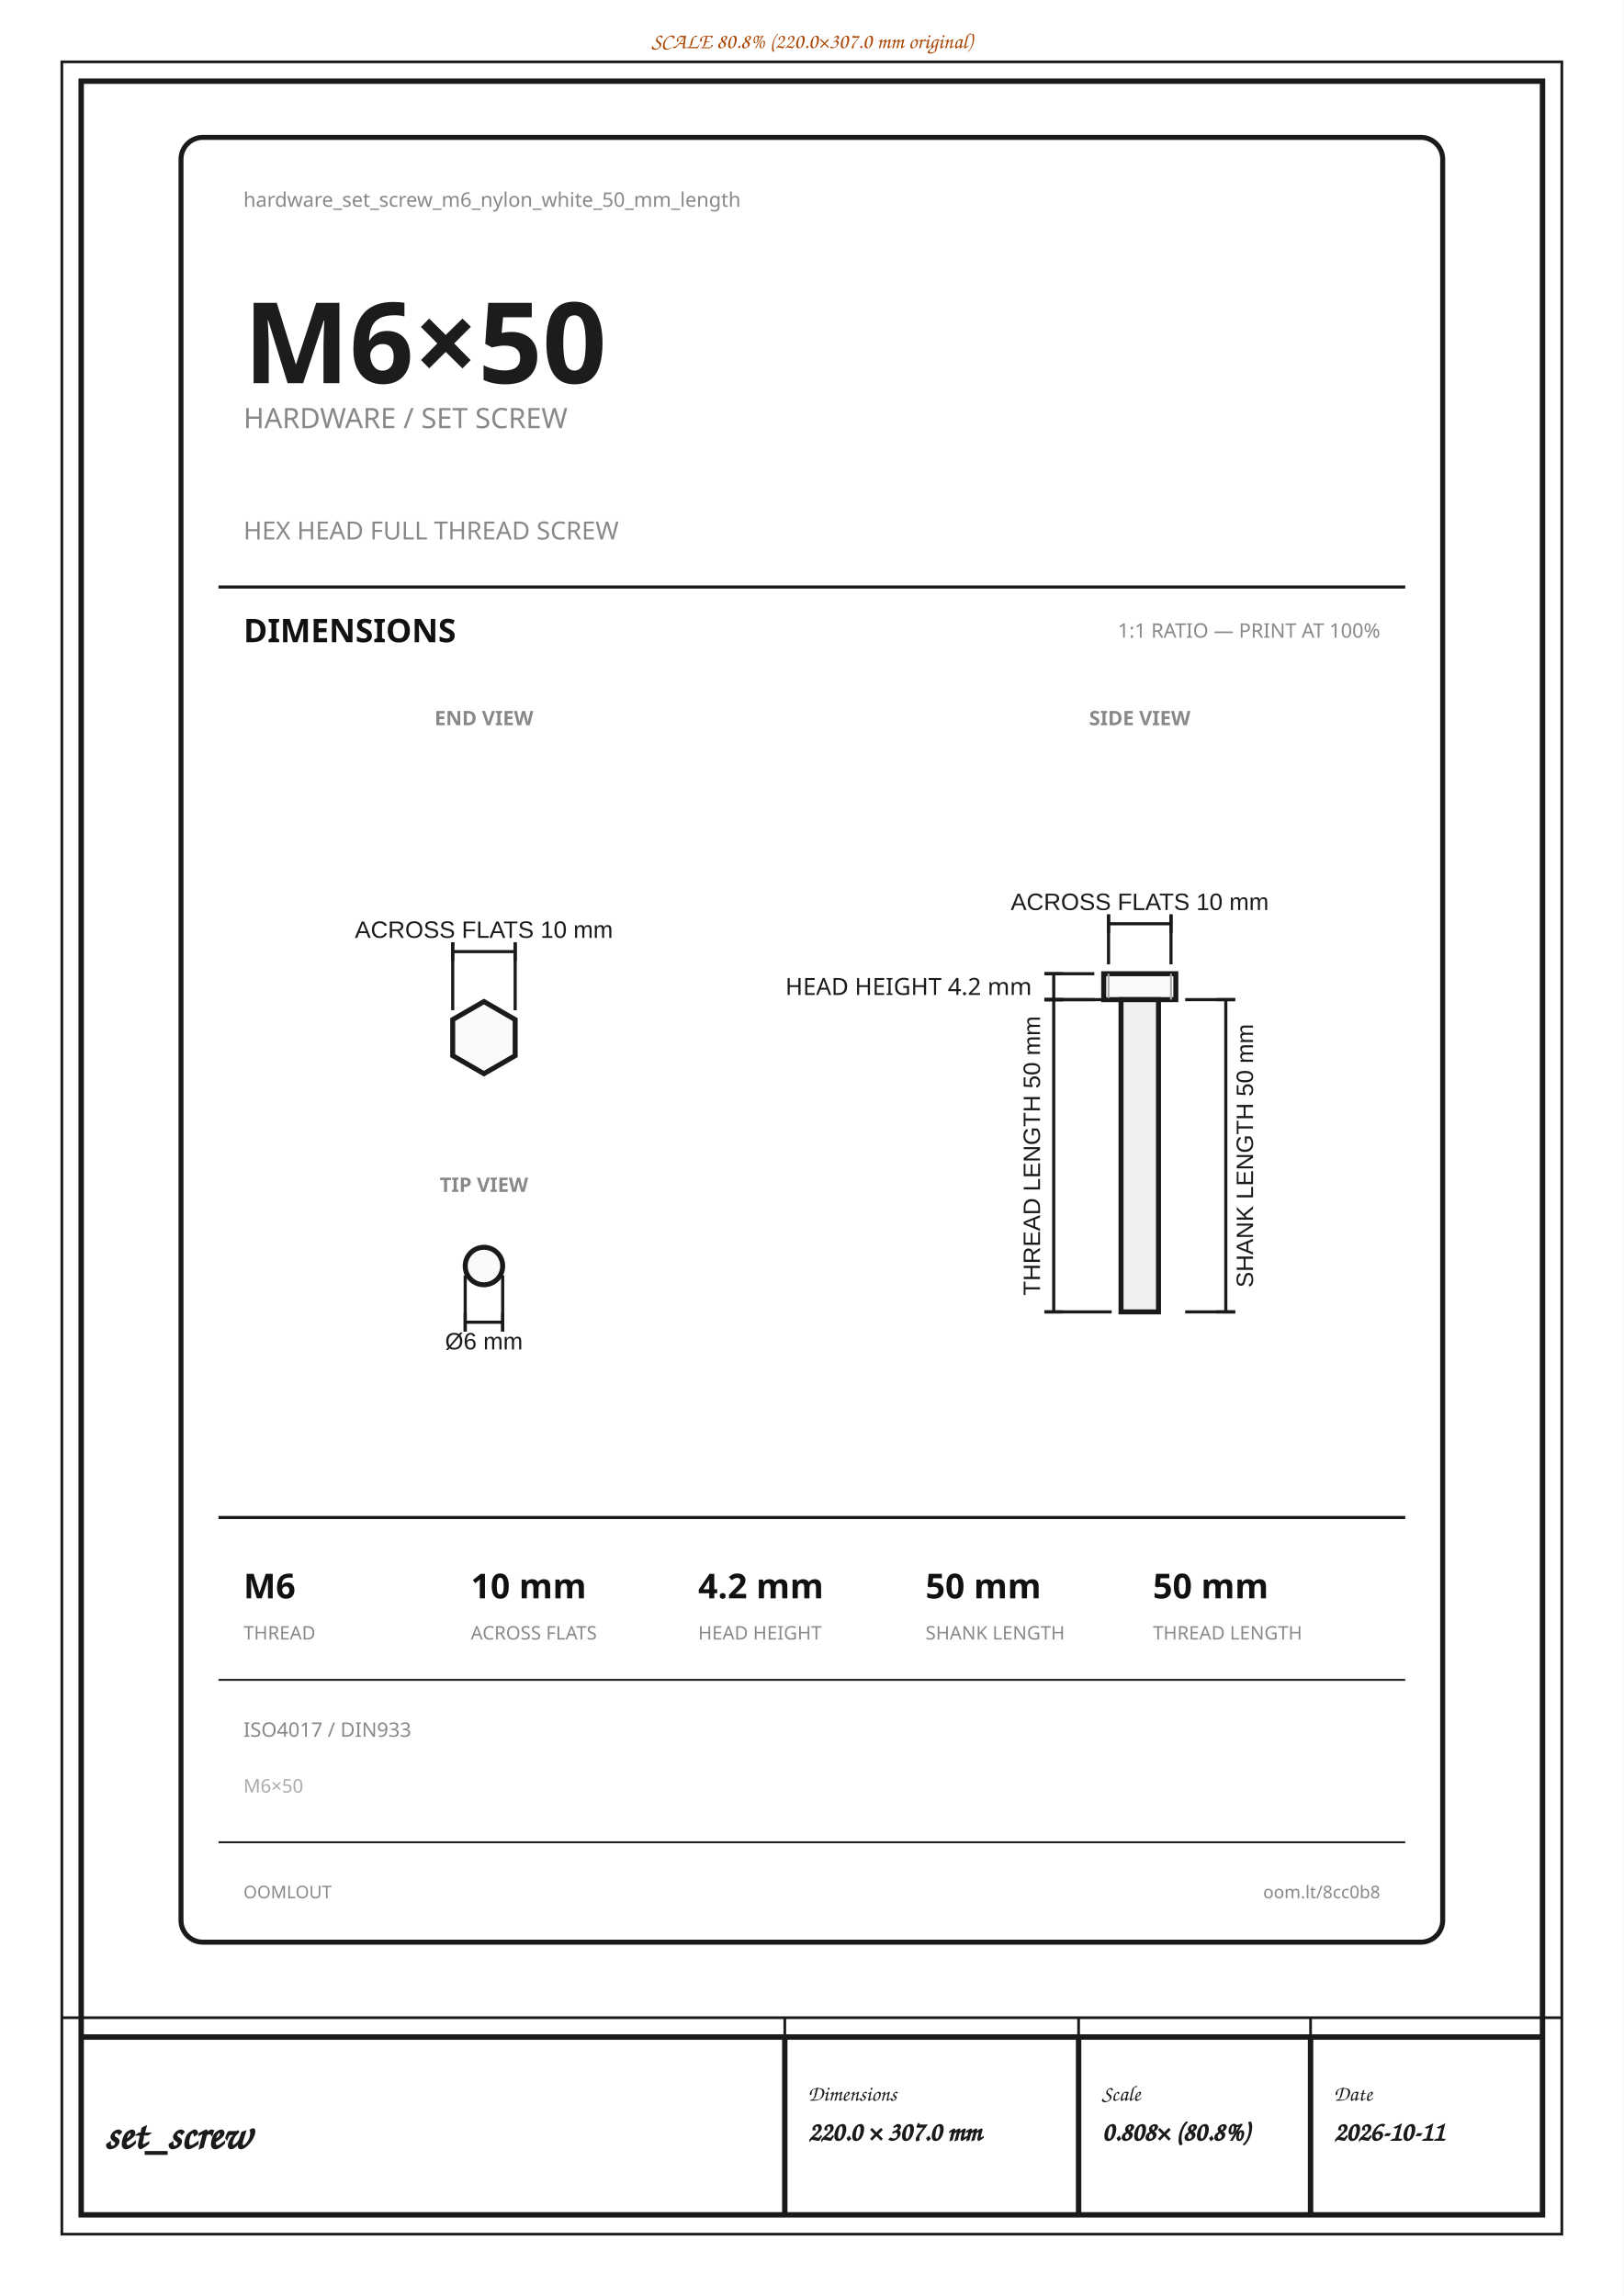
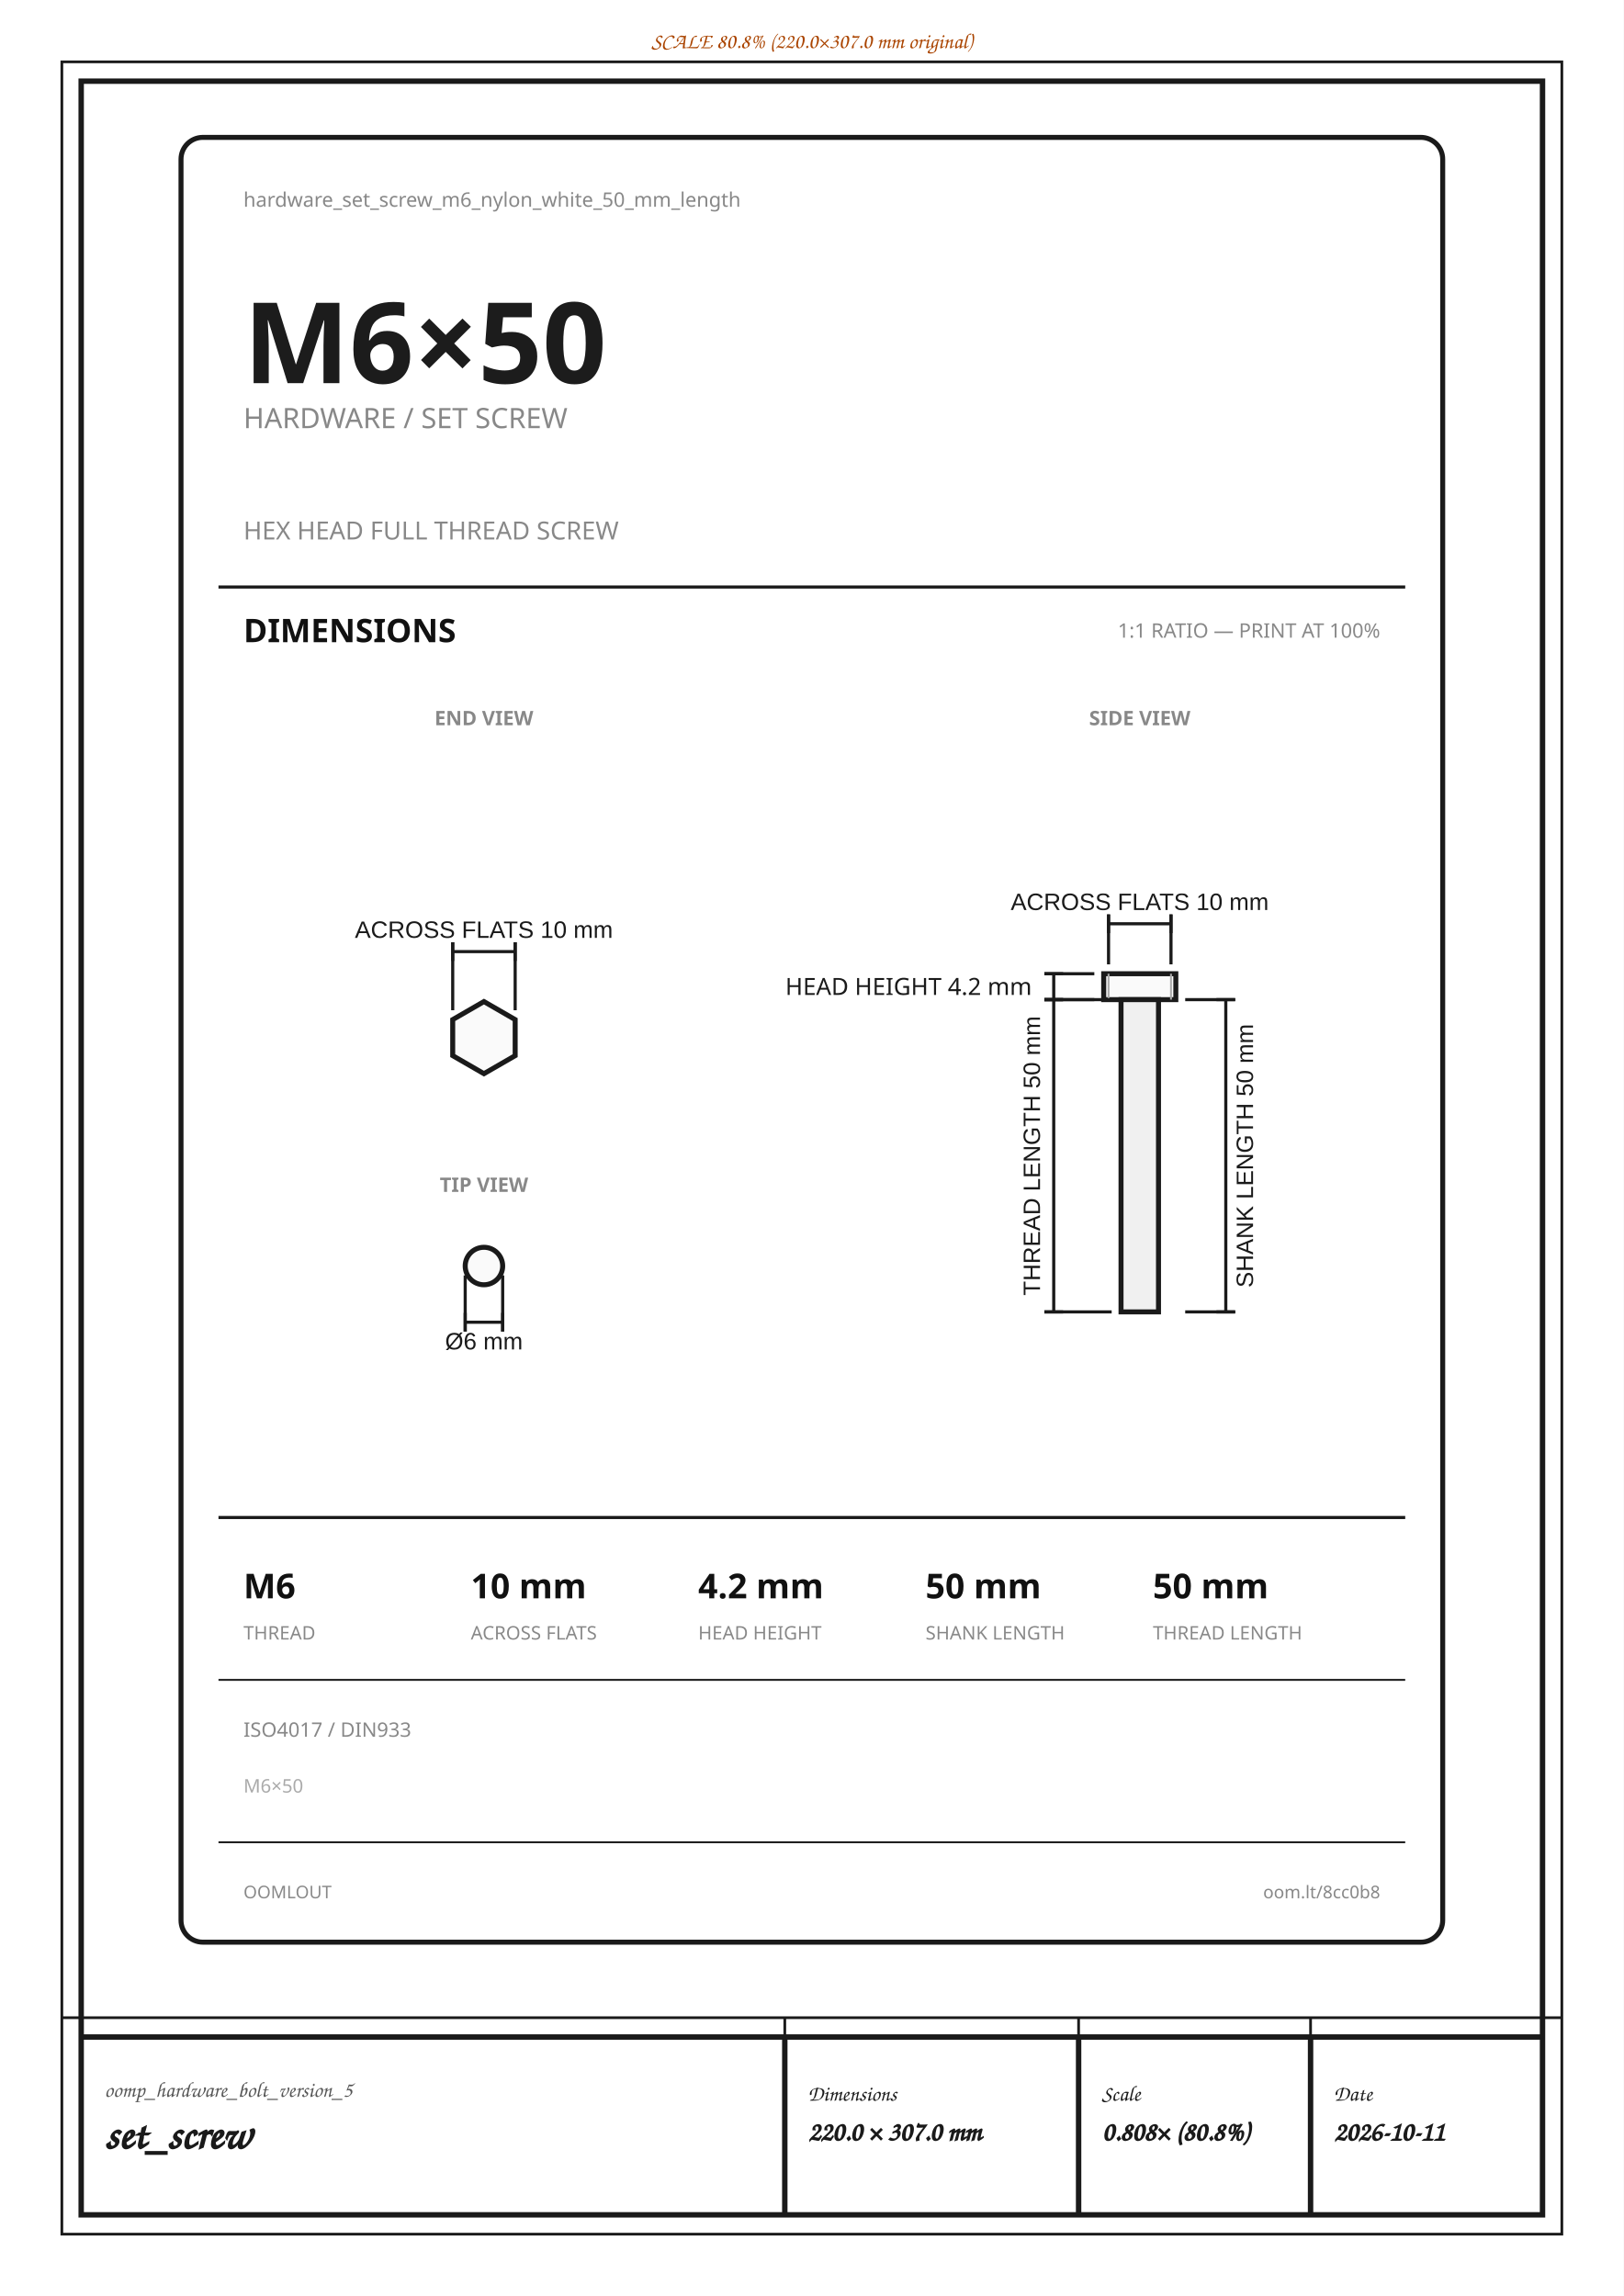
<svg xmlns="http://www.w3.org/2000/svg" width="210mm" height="297mm" viewBox="0 0 210 297">
  <rect x="0" y="0" width="210" height="297" fill="white" stroke="none" />
  <rect x="8" y="8" width="194" height="281" fill="none" stroke="#1A1A1A" stroke-width="0.35" />
  <rect x="10.5" y="10.5" width="189" height="276" fill="none" stroke="#1A1A1A" stroke-width="0.7" />
  <line x1="8" y1="261" x2="202" y2="261" stroke="#1A1A1A" stroke-width="0.35" />
  <line x1="10.5" y1="263.5" x2="199.5" y2="263.5" stroke="#1A1A1A" stroke-width="0.7" />
  <line x1="101.5" y1="261" x2="101.5" y2="286.5" stroke="#1A1A1A" stroke-width="0.35" />
  <line x1="101.5" y1="263.5" x2="101.5" y2="286.5" stroke="#1A1A1A" stroke-width="0.7" />
  <line x1="139.5" y1="261" x2="139.5" y2="286.5" stroke="#1A1A1A" stroke-width="0.35" />
  <line x1="139.5" y1="263.5" x2="139.5" y2="286.5" stroke="#1A1A1A" stroke-width="0.7" />
  <line x1="169.5" y1="261" x2="169.5" y2="286.5" stroke="#1A1A1A" stroke-width="0.35" />
  <line x1="169.5" y1="263.5" x2="169.5" y2="286.5" stroke="#1A1A1A" stroke-width="0.7" />
+   <text x="13.5" y="270.5" font-family="Swis721 Blk BT, comic sans ms" font-size="2.8" font-weight="normal" text-anchor="start" dominant-baseline="middle" fill="#555555" textLength="85" lengthAdjust="spacingAndGlyphs">oomp_hardware_bolt_version_5</text>
  <text x="13.5" y="276.5" font-family="Swis721 Blk BT, comic sans ms" font-size="5.5" font-weight="bold" text-anchor="start" dominant-baseline="middle" fill="#1A1A1A" textLength="85" lengthAdjust="spacingAndGlyphs">set_screw</text>
  <text x="104.5" y="271" font-family="Swis721 Blk BT, comic sans ms" font-size="2.8" font-weight="normal" text-anchor="start" dominant-baseline="middle" fill="#1A1A1A">Dimensions</text>
  <text x="104.5" y="276" font-family="Swis721 Blk BT, comic sans ms" font-size="3.5" font-weight="bold" text-anchor="start" dominant-baseline="middle" fill="#1A1A1A">220.0 × 307.0 mm</text>
  <text x="142.5" y="271" font-family="Swis721 Blk BT, comic sans ms" font-size="2.8" font-weight="normal" text-anchor="start" dominant-baseline="middle" fill="#1A1A1A">Scale</text>
  <text x="142.5" y="276" font-family="Swis721 Blk BT, comic sans ms" font-size="3.5" font-weight="bold" text-anchor="start" dominant-baseline="middle" fill="#1A1A1A">0.808× (80.8%)</text>
  <text x="172.5" y="271" font-family="Swis721 Blk BT, comic sans ms" font-size="2.8" font-weight="normal" text-anchor="start" dominant-baseline="middle" fill="#1A1A1A">Date</text>
  <text x="172.5" y="276" font-family="Swis721 Blk BT, comic sans ms" font-size="3.5" font-weight="bold" text-anchor="start" dominant-baseline="middle" fill="#1A1A1A">2026-10-11</text>
  <text x="105" y="5.5" font-family="Swis721 Blk BT, comic sans ms" font-size="2.8" font-weight="normal" text-anchor="middle" dominant-baseline="middle" fill="#AA4400">SCALE 80.8%  (220.0×307.0 mm original)</text>
  <g transform="translate(16.1401,10.5) scale(0.807818)">
    <rect x="5" y="5" width="210" height="297" fill="#ffffff" stroke="none" />
    <rect x="9" y="9" width="202" height="289" rx="3.5" ry="3.5" fill="none" stroke="#1A1A1A" stroke-width="0.8" />
    <text x="19" y="19" font-family="sans-serif" font-size="3.2" text-anchor="start" dominant-baseline="middle" fill="#888888">hardware_set_screw_m6_nylon_white_50_mm_length</text>
    <text x="19" y="42" font-family="sans-serif" font-size="18" font-weight="bold" text-anchor="start" dominant-baseline="middle" fill="#1C1C1C">M6×50</text>
    <text x="19" y="54" font-family="sans-serif" font-size="4.5" text-anchor="start" dominant-baseline="middle" fill="#888888">HARDWARE / SET SCREW</text>
    <text x="19" y="72" font-family="sans-serif" font-size="4" text-anchor="start" dominant-baseline="middle" fill="#888888">HEX HEAD FULL THREAD SCREW</text>
    <line x1="15" y1="81" x2="205" y2="81" fill="#333333" stroke="#1A1A1A" stroke-width="0.5" />
    <text x="19" y="88" font-family="sans-serif" font-size="5.2" font-weight="bold" text-anchor="start" dominant-baseline="middle" fill="#111111">DIMENSIONS</text>
    <text x="201" y="88" font-family="sans-serif" font-size="3.2" text-anchor="end" dominant-baseline="middle" fill="#888888">1:1 RATIO  —  PRINT AT 100%</text>
    <text x="57.5" y="102" font-family="sans-serif" font-size="3.2" font-weight="bold" text-anchor="middle" dominant-baseline="middle" fill="#888888">END VIEW</text>
    <text x="162.5" y="102" font-family="sans-serif" font-size="3.2" font-weight="bold" text-anchor="middle" dominant-baseline="middle" fill="#888888">SIDE VIEW</text>
    <polygon points="57.5,147.383 52.5,150.27 52.5,156.043 57.5,158.93 62.5,156.043 62.5,150.27" fill="#FAFAFA" stroke="#1A1A1A" stroke-width="0.8" />
    <line x1="52.5" y1="148.77" x2="52.5" y2="137.883" fill="#1A1A1A" stroke="#1A1A1A" stroke-width="0.5" />
    <line x1="62.5" y1="148.77" x2="62.5" y2="137.883" fill="#1A1A1A" stroke="#1A1A1A" stroke-width="0.5" />
    <line x1="52.5" y1="139.383" x2="62.5" y2="139.383" fill="#1A1A1A" stroke="#1A1A1A" stroke-width="0.5" />
    <line x1="52.5" y1="140.883" x2="52.5" y2="137.883" fill="#1A1A1A" stroke="#1A1A1A" stroke-width="0.5" />
    <line x1="62.5" y1="140.883" x2="62.5" y2="137.883" fill="#1A1A1A" stroke="#1A1A1A" stroke-width="0.5" />
    <text x="57.5" y="136.103" font-family="Arial, Helvetica, sans-serif" font-size="3.8" text-anchor="middle" dominant-baseline="middle" fill="#1A1A1A">ACROSS FLATS  10 mm</text>
    <text x="57.5" y="176.73" font-family="sans-serif" font-size="3.2" font-weight="bold" text-anchor="middle" dominant-baseline="middle" fill="#888888">TIP VIEW</text>
    <circle cx="57.5" cy="189.73" r="3" fill="#FAFAFA" stroke="#1A1A1A" stroke-width="0.8" />
    <line x1="54.5" y1="191.23" x2="54.5" y2="200.23" fill="#1A1A1A" stroke="#1A1A1A" stroke-width="0.5" />
    <line x1="60.5" y1="191.23" x2="60.5" y2="200.23" fill="#1A1A1A" stroke="#1A1A1A" stroke-width="0.5" />
    <line x1="54.5" y1="198.73" x2="60.5" y2="198.73" fill="#1A1A1A" stroke="#1A1A1A" stroke-width="0.5" />
    <line x1="54.5" y1="200.23" x2="54.5" y2="197.23" fill="#1A1A1A" stroke="#1A1A1A" stroke-width="0.5" />
    <line x1="60.5" y1="200.23" x2="60.5" y2="197.23" fill="#1A1A1A" stroke="#1A1A1A" stroke-width="0.5" />
    <text x="57.5" y="202.01" font-family="Arial, Helvetica, sans-serif" font-size="3.8" text-anchor="middle" dominant-baseline="middle" fill="#1A1A1A">Ø6 mm</text>
    <rect x="156.726" y="142.925" width="11.547" height="4.15" fill="#FAFAFA" stroke="#1A1A1A" stroke-width="0.8" />
    <line x1="157.5" y1="147.075" x2="157.5" y2="142.925" fill="#333333" stroke="#AAAAAA" stroke-width="0.3" />
    <line x1="167.5" y1="147.075" x2="167.5" y2="142.925" fill="#333333" stroke="#AAAAAA" stroke-width="0.3" />
    <rect x="159.5" y="147.075" width="6" height="50" fill="#F0F0F0" stroke="#1A1A1A" stroke-width="0.8" />
    <line x1="157.5" y1="141.425" x2="157.5" y2="133.425" fill="#1A1A1A" stroke="#1A1A1A" stroke-width="0.5" />
    <line x1="167.5" y1="141.425" x2="167.5" y2="133.425" fill="#1A1A1A" stroke="#1A1A1A" stroke-width="0.5" />
    <line x1="157.5" y1="134.925" x2="167.5" y2="134.925" fill="#1A1A1A" stroke="#1A1A1A" stroke-width="0.5" />
    <line x1="157.5" y1="136.425" x2="157.5" y2="133.425" fill="#1A1A1A" stroke="#1A1A1A" stroke-width="0.5" />
    <line x1="167.5" y1="136.425" x2="167.5" y2="133.425" fill="#1A1A1A" stroke="#1A1A1A" stroke-width="0.5" />
    <text x="162.5" y="131.645" font-family="Arial, Helvetica, sans-serif" font-size="3.8" text-anchor="middle" dominant-baseline="middle" fill="#1A1A1A">ACROSS FLATS  10 mm</text>
    <line x1="155.226" y1="147.075" x2="147.226" y2="147.075" fill="#333333" stroke="#1A1A1A" stroke-width="0.5" />
    <line x1="147.226" y1="147.075" x2="150.226" y2="147.075" fill="#333333" stroke="#1A1A1A" stroke-width="0.5" />
    <line x1="155.226" y1="142.925" x2="147.226" y2="142.925" fill="#333333" stroke="#1A1A1A" stroke-width="0.5" />
    <line x1="147.226" y1="142.925" x2="150.226" y2="142.925" fill="#333333" stroke="#1A1A1A" stroke-width="0.5" />
    <line x1="148.726" y1="147.075" x2="148.726" y2="142.925" fill="#333333" stroke="#1A1A1A" stroke-width="0.5" />
    <text x="145.226" y="145" font-family="sans-serif" font-size="3.8" text-anchor="end" dominant-baseline="middle" fill="#1A1A1A">HEAD HEIGHT  4.2 mm</text>
    <line x1="169.774" y1="197.075" x2="177.774" y2="197.075" fill="#1A1A1A" stroke="#1A1A1A" stroke-width="0.5" />
    <line x1="169.774" y1="147.075" x2="177.774" y2="147.075" fill="#1A1A1A" stroke="#1A1A1A" stroke-width="0.5" />
    <line x1="176.274" y1="197.075" x2="176.274" y2="147.075" fill="#1A1A1A" stroke="#1A1A1A" stroke-width="0.5" />
    <line x1="174.774" y1="197.075" x2="177.774" y2="197.075" fill="#1A1A1A" stroke="#1A1A1A" stroke-width="0.5" />
    <line x1="174.774" y1="147.075" x2="177.774" y2="147.075" fill="#1A1A1A" stroke="#1A1A1A" stroke-width="0.5" />
    <text x="179.554" y="172.075" font-family="Arial, Helvetica, sans-serif" font-size="3.8" text-anchor="middle" dominant-baseline="middle" fill="#1A1A1A" transform="rotate(-90.000,179.5535,172.075)">SHANK LENGTH  50 mm</text>
    <line x1="158" y1="197.075" x2="147.226" y2="197.075" fill="#1A1A1A" stroke="#1A1A1A" stroke-width="0.5" />
    <line x1="158" y1="147.075" x2="147.226" y2="147.075" fill="#1A1A1A" stroke="#1A1A1A" stroke-width="0.5" />
    <line x1="148.726" y1="197.075" x2="148.726" y2="147.075" fill="#1A1A1A" stroke="#1A1A1A" stroke-width="0.5" />
    <line x1="147.226" y1="197.075" x2="150.226" y2="197.075" fill="#1A1A1A" stroke="#1A1A1A" stroke-width="0.5" />
    <line x1="147.226" y1="147.075" x2="150.226" y2="147.075" fill="#1A1A1A" stroke="#1A1A1A" stroke-width="0.5" />
    <text x="145.446" y="172.075" font-family="Arial, Helvetica, sans-serif" font-size="3.8" text-anchor="middle" dominant-baseline="middle" fill="#1A1A1A" transform="rotate(-90.000,145.4465,172.075)">THREAD LENGTH  50 mm</text>
    <line x1="15" y1="230" x2="205" y2="230" fill="#333333" stroke="#1A1A1A" stroke-width="0.5" />
    <text x="19" y="241" font-family="sans-serif" font-size="5.5" font-weight="bold" text-anchor="start" dominant-baseline="middle" fill="#111111">M6</text>
    <text x="19" y="248.5" font-family="sans-serif" font-size="3" text-anchor="start" dominant-baseline="middle" fill="#888888">THREAD</text>
    <text x="55.4" y="241" font-family="sans-serif" font-size="5.5" font-weight="bold" text-anchor="start" dominant-baseline="middle" fill="#111111">10 mm</text>
    <text x="55.4" y="248.5" font-family="sans-serif" font-size="3" text-anchor="start" dominant-baseline="middle" fill="#888888">ACROSS FLATS</text>
    <text x="91.8" y="241" font-family="sans-serif" font-size="5.5" font-weight="bold" text-anchor="start" dominant-baseline="middle" fill="#111111">4.2 mm</text>
    <text x="91.8" y="248.5" font-family="sans-serif" font-size="3" text-anchor="start" dominant-baseline="middle" fill="#888888">HEAD HEIGHT</text>
    <text x="128.2" y="241" font-family="sans-serif" font-size="5.5" font-weight="bold" text-anchor="start" dominant-baseline="middle" fill="#111111">50 mm</text>
    <text x="128.2" y="248.5" font-family="sans-serif" font-size="3" text-anchor="start" dominant-baseline="middle" fill="#888888">SHANK LENGTH</text>
    <text x="164.6" y="241" font-family="sans-serif" font-size="5.5" font-weight="bold" text-anchor="start" dominant-baseline="middle" fill="#111111">50 mm</text>
    <text x="164.6" y="248.5" font-family="sans-serif" font-size="3" text-anchor="start" dominant-baseline="middle" fill="#888888">THREAD LENGTH</text>
    <line x1="15" y1="256" x2="205" y2="256" fill="#333333" stroke="#1A1A1A" stroke-width="0.3" />
    <text x="19" y="264" font-family="sans-serif" font-size="3.2" text-anchor="start" dominant-baseline="middle" fill="#888888">ISO4017 / DIN933</text>
    <text x="19" y="273" font-family="sans-serif" font-size="3" text-anchor="start" dominant-baseline="middle" fill="#aaaaaa">M6×50</text>
    <line x1="15" y1="282" x2="205" y2="282" fill="#333333" stroke="#1A1A1A" stroke-width="0.3" />
    <text x="19" y="290" font-family="sans-serif" font-size="2.8" text-anchor="start" dominant-baseline="middle" fill="#888888">OOMLOUT</text>
    <text x="201" y="290" font-family="sans-serif" font-size="2.8" text-anchor="end" dominant-baseline="middle" fill="#888888">oom.lt/8cc0b8</text>
  </g>
</svg>
